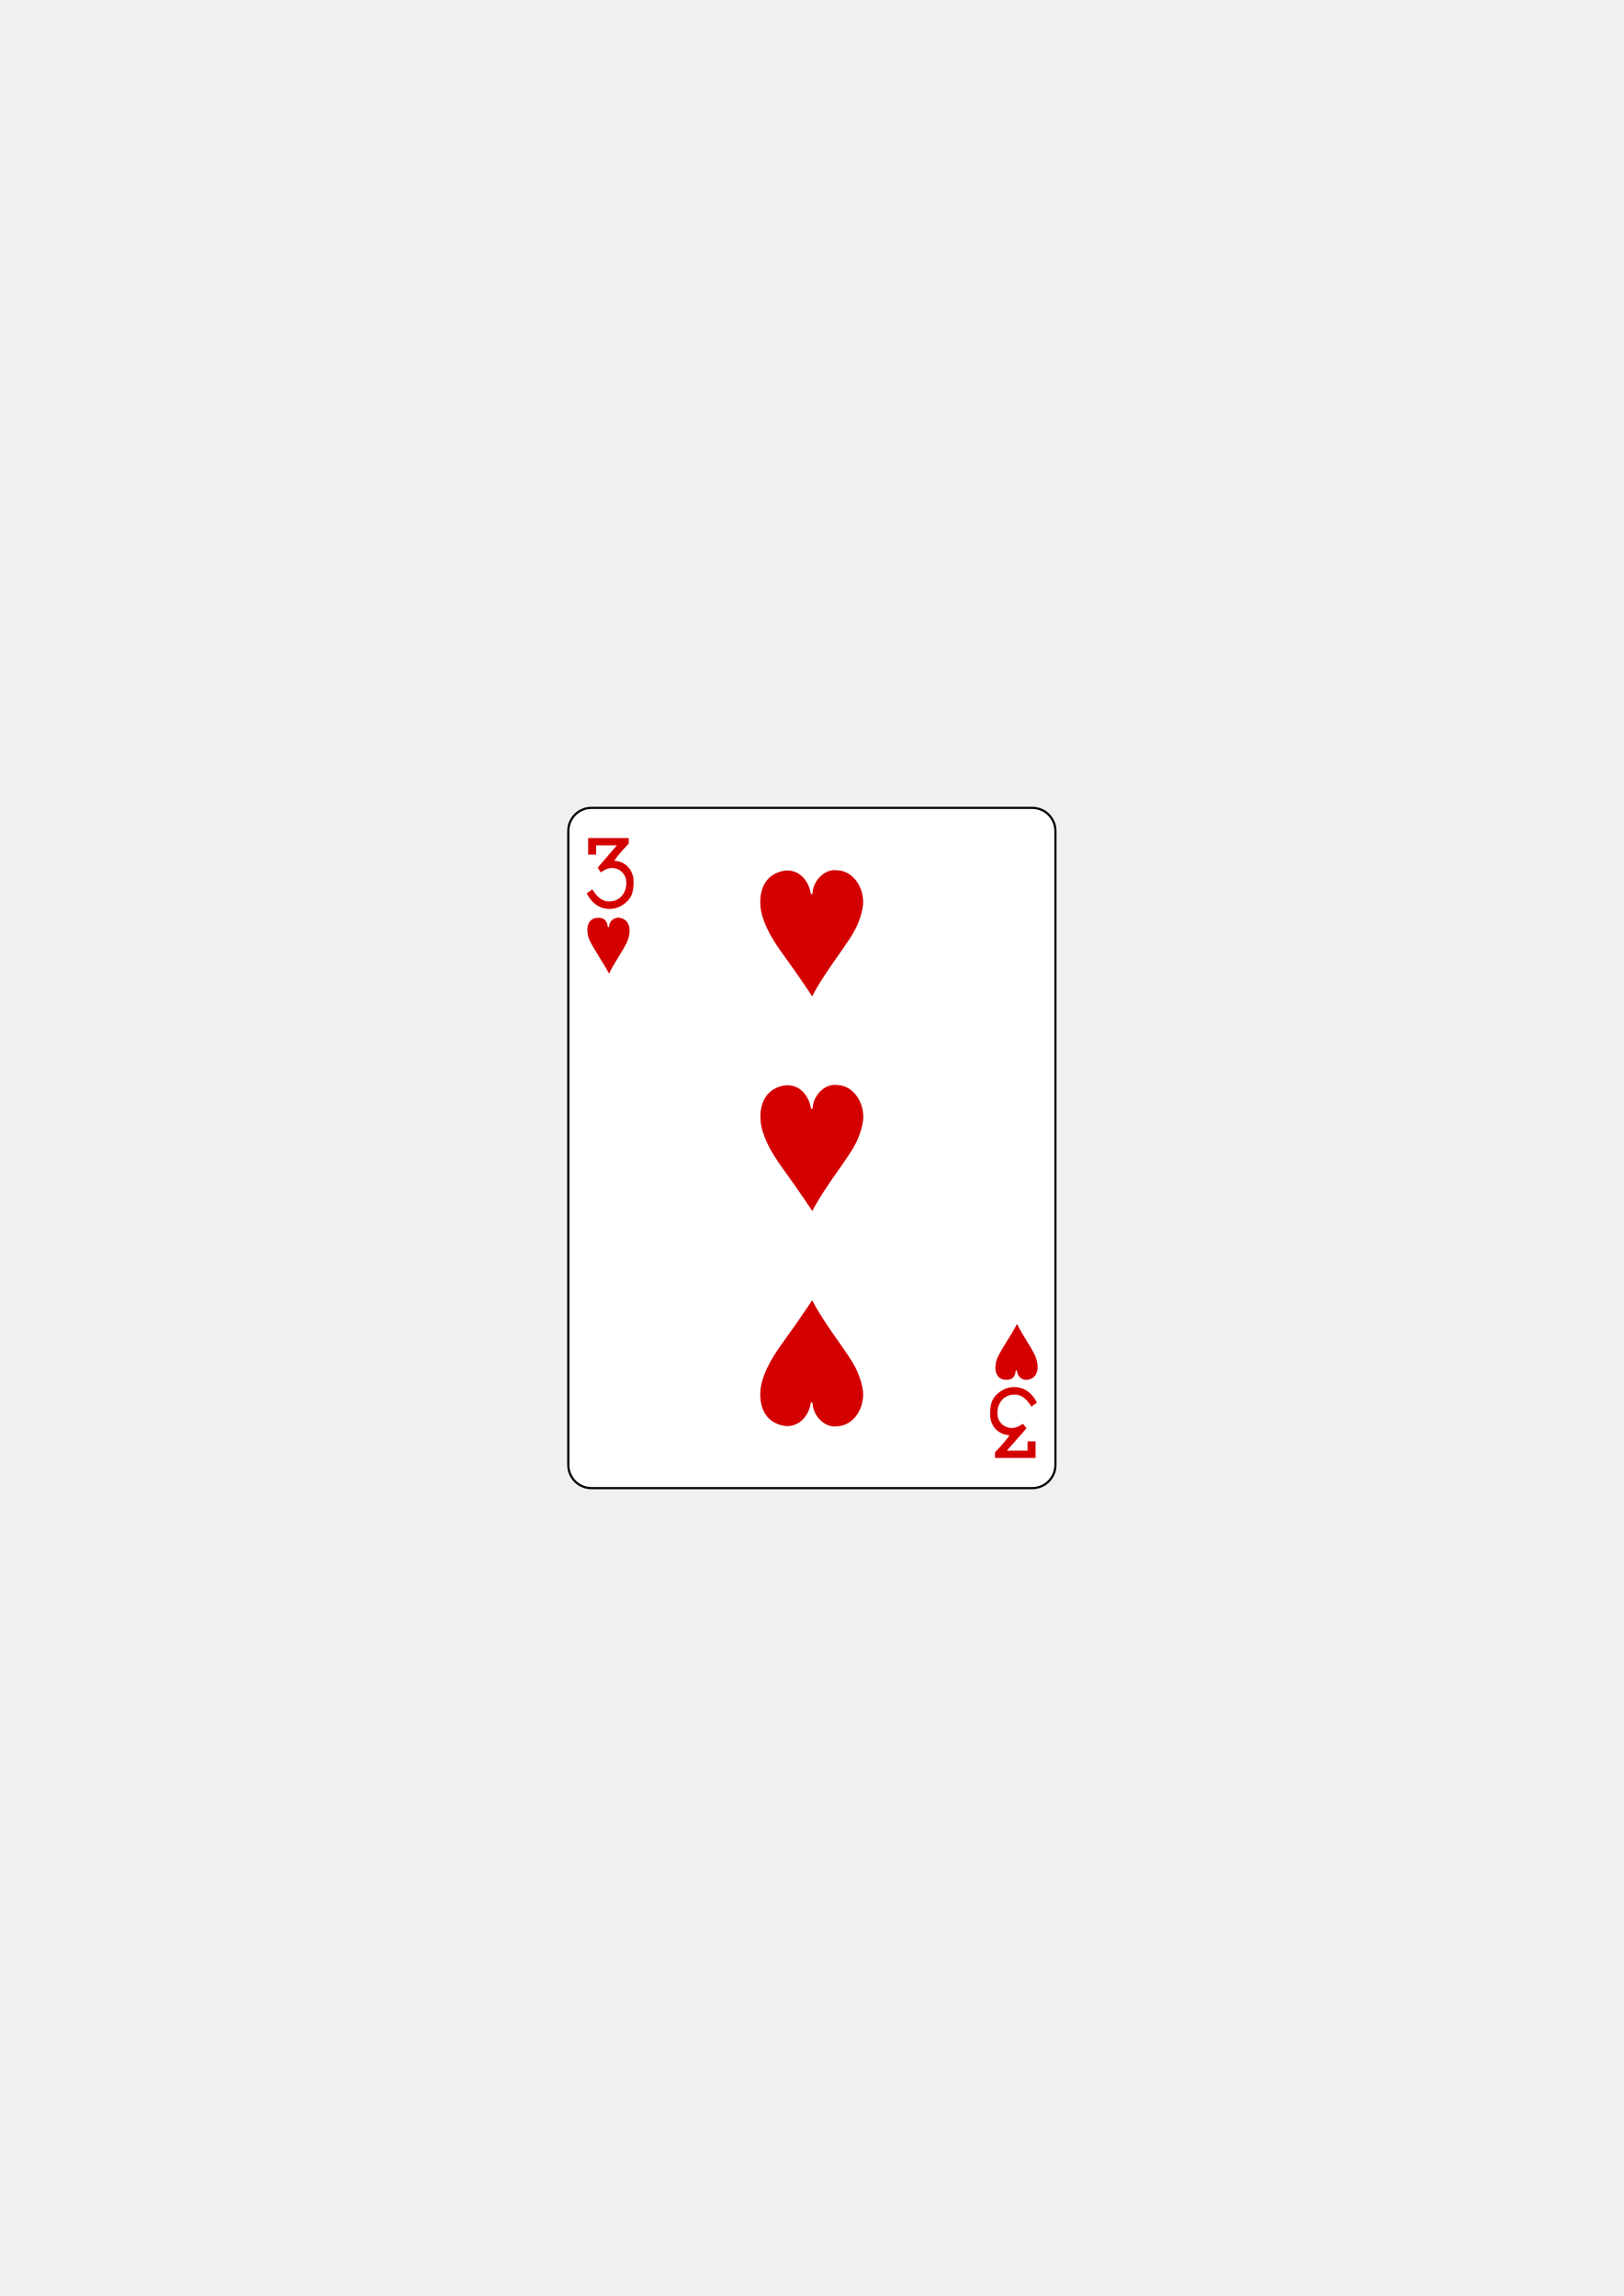
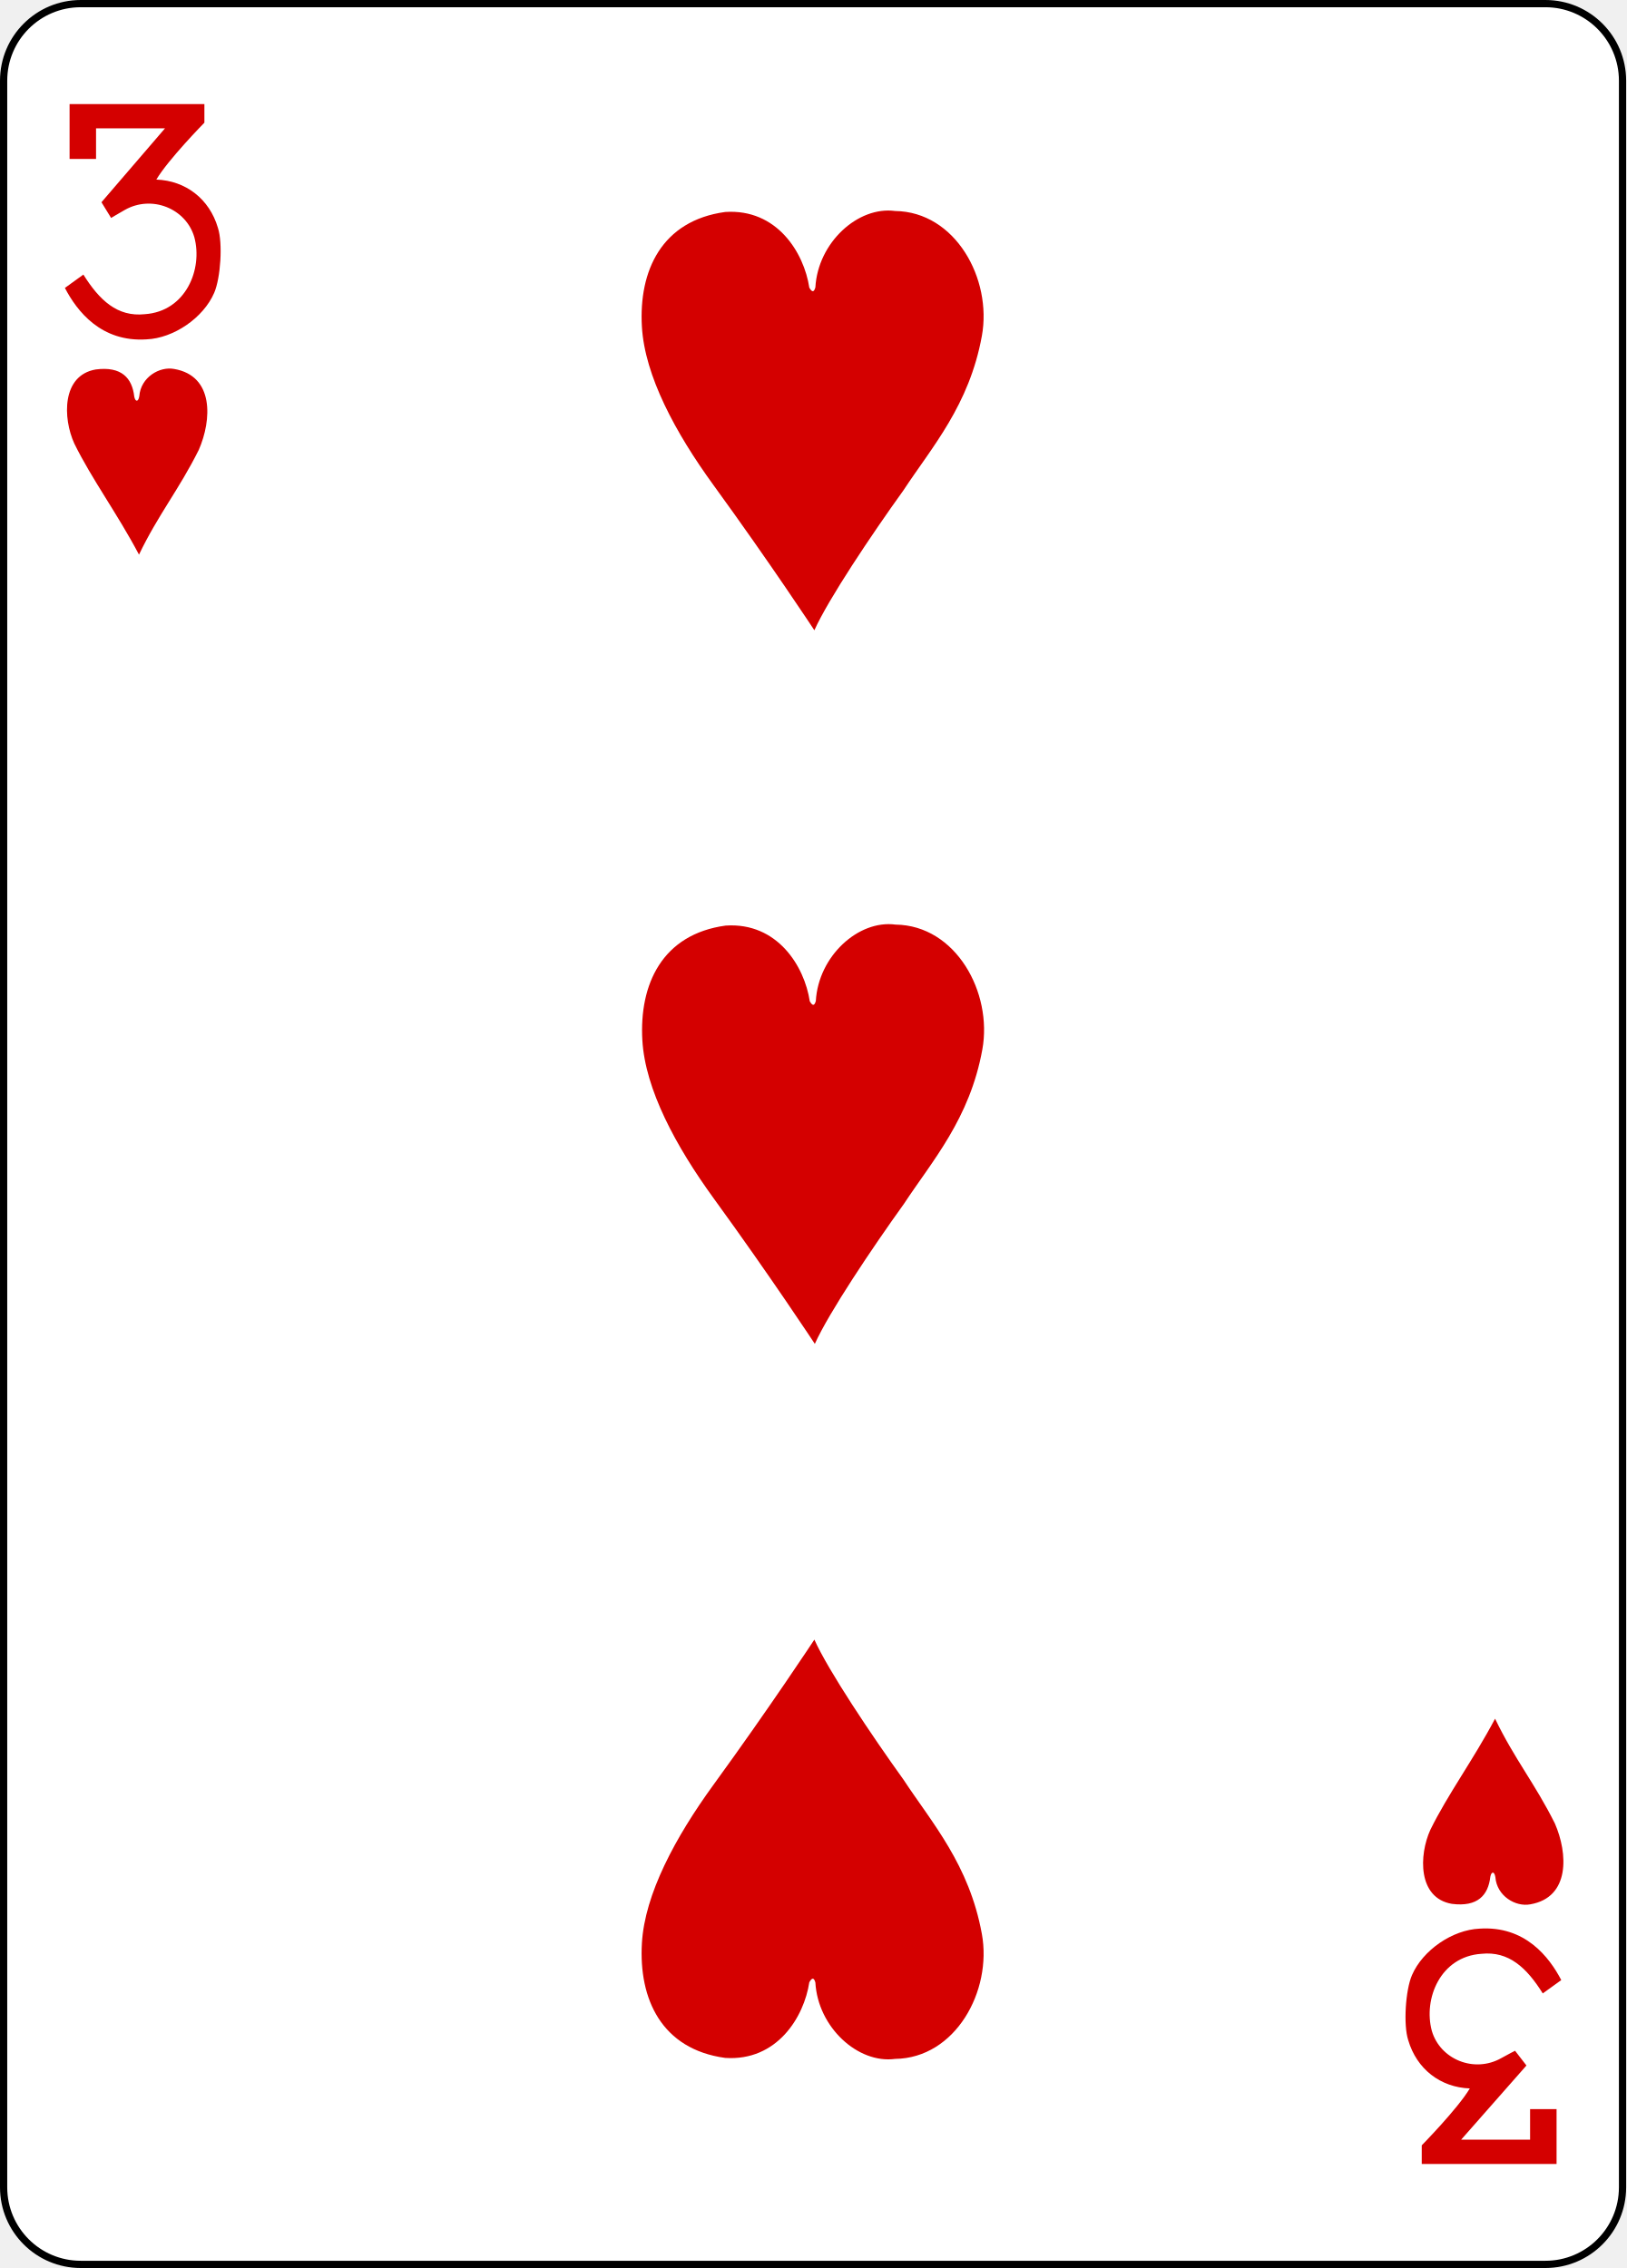
- <svg xmlns="http://www.w3.org/2000/svg" width="744.094" height="1052.362" id="svg4423" version="1.1">
-   <defs id="defs4425" />
+ <svg xmlns="http://www.w3.org/2000/svg" version="1.2" baseProfile="tiny" id="svg4423" x="0px" y="0px" width="224.226px" height="312.807px" viewBox="259.935 369.777 224.226 312.807" overflow="inherit" xml:space="preserve">
  <g id="layer1">
-     <g transform="translate(-1536.849,198.1498)" id="g8912" style="display:inline">
+     <g id="g8912" transform="translate(-1536.849,198.1498)">
      <g id="g8784">
-         <g transform="translate(-4683.875,2918.937)" id="g8890">
-           <rect ry="10.63" rx="10.63" style="fill:#ffffff;fill-opacity:1;stroke:#000000;stroke-width:0.997;stroke-miterlimit:4;stroke-opacity:1;stroke-dasharray:none;display:inline" id="rect6351" width="223.228" height="311.811" x="6481.158" y="-2746.811" />
+         <g id="g8890" transform="translate(-4683.875,2918.937)">
+           <path id="rect6351" fill="#FFFFFF" stroke="#000000" stroke-width="0.997" d="M6491.788-2746.811h201.969      c5.871,0,10.631,4.759,10.631,10.63v290.551c0,5.871-4.76,10.629-10.631,10.629h-201.969c-5.871,0-10.63-4.758-10.63-10.629      v-290.551C6481.158-2742.052,6485.917-2746.811,6491.788-2746.811z" />
          <g id="g8582" transform="matrix(0.3010621,0,0,0.3010621,5635.595,-1948.954)">
-             <path style="fill:#d40000;fill-opacity:1;display:inline" d="m 2836.664,-2519.891 8.461,-6.112 c 7.354,11.738 15.562,19.474 28.118,18.144 18.845,-1.267 26.649,-20.661 22.704,-35.285 -3.809,-13.103 -19.417,-19.495 -31.815,-12.498 -2.924,1.65 -6.305,3.688 -6.305,3.688 l -4.414,-7.194 29.109,-33.863 -31.59,0 0,14.016 -12.122,0 0,-25.128 61.746,0 0,8.529 c 0,0 -16.538,16.837 -22.013,26.066 13.469,0.49 24.323,8.864 28.208,22.116 2.28,6.97 1.255,22.922 -1.716,29.788 -4.961,11.463 -18.548,20.759 -30.962,21.297 -20.828,1.376 -31.893,-12.961 -37.408,-23.562 z" id="path7102" />
-             <path id="path7118" d="m 3522.005,-1744.688 -8.461,6.112 c -7.354,-11.738 -15.562,-19.474 -28.118,-18.144 -18.845,1.267 -26.649,20.661 -22.704,35.285 3.809,13.103 19.417,19.495 31.815,12.498 2.924,-1.65 6.305,-3.375 6.305,-3.375 l 5.226,6.757 -29.922,33.988 31.59,0 0,-14.016 12.122,0 0,25.128 -61.746,0 0,-8.529 c 0,0 16.538,-16.837 22.013,-26.066 -13.469,-0.49 -24.323,-8.864 -28.208,-22.116 -2.28,-6.97 -1.255,-22.922 1.716,-29.788 4.961,-11.463 18.548,-20.759 30.962,-21.297 20.828,-1.376 31.893,12.961 37.408,23.562 z" style="fill:#d40000;fill-opacity:1;display:inline" />
+             <path id="path7102" fill="#D40000" d="       M2836.665-2519.89l8.461-6.114c7.354,11.739,15.563,19.475,28.118,18.145c18.844-1.268,26.649-20.663,22.704-35.285       c-3.81-13.101-19.417-19.495-31.816-12.498c-2.924,1.651-6.304,3.688-6.304,3.688l-4.415-7.195l29.109-33.863h-31.589v14.016       h-12.122v-25.127h61.746v8.528c0,0-16.54,16.837-22.014,26.067c13.47,0.49,24.323,8.865,28.208,22.116       c2.28,6.971,1.255,22.923-1.716,29.787c-4.961,11.463-18.547,20.76-30.963,21.295c-20.828,1.379-31.892-12.958-37.407-23.559       H2836.665z" />
+             <path id="path7118" fill="#D40000" d="       M3522.009-1744.689l-8.466,6.111c-7.35-11.736-15.557-19.475-28.117-18.145c-18.846,1.271-26.644,20.662-22.699,35.285       c3.808,13.105,19.417,19.501,31.814,12.501c2.919-1.648,6.306-3.373,6.306-3.373l5.222,6.753l-29.92,33.988h31.587v-14.013       h12.125v25.126h-61.748v-8.531c0,0,16.537-16.835,22.012-26.06c-13.468-0.493-24.321-8.868-28.207-22.116       c-2.277-6.974-1.252-22.927,1.719-29.79c4.957-11.463,18.548-20.76,30.958-21.298       C3505.427-1769.627,3516.488-1755.29,3522.009-1744.689L3522.009-1744.689z" />
          </g>
        </g>
      </g>
-       <path style="fill:#d40000;fill-opacity:1;display:inline" d="m 1807.025,232.79 c -1.583,-3.472 -1.757,-9.405 2.971,-10.208 3.562,-0.458 5.012,1.198 5.3,3.742 0.142,0.743 0.562,0.788 0.695,-0.058 0.204,-2.609 2.787,-4.133 4.806,-3.75 5.527,0.945 5.204,7.028 3.398,11.156 -2.731,5.479 -5.601,8.938 -8.245,14.452 -3.038,-5.741 -6.507,-10.405 -8.926,-15.333 z" id="path8630" />
-       <path id="path8516" d="m 1896.783,200.863 c 7.144,-0.474 10.868,5.627 11.595,10.436 0.433,0.764 0.671,0.549 0.837,-0.042 0.349,-6.174 5.875,-11.22 10.993,-10.53 8.328,0.108 13.389,9.375 11.966,17.219 -1.738,9.582 -6.9,15.351 -10.808,21.293 -4.421,6.152 -10.373,15.04 -12.29,19.317 0,0 -6.048,-9.205 -13.917,-20.03 -5.262,-7.239 -9.473,-15.082 -9.865,-21.835 -0.448,-7.715 2.719,-14.632 11.489,-15.828 z" style="fill:#d40000;fill-opacity:1;display:inline" />
-       <path id="path8518" d="m 1896.847,299.285 c 7.144,-0.474 10.868,5.627 11.595,10.436 0.433,0.764 0.671,0.549 0.837,-0.042 0.349,-6.174 5.875,-11.22 10.993,-10.53 8.328,0.108 13.389,9.375 11.966,17.219 -1.738,9.582 -6.9,15.351 -10.808,21.293 -4.421,6.152 -10.373,15.04 -12.29,19.317 0,0 -6.048,-9.205 -13.917,-20.03 -5.262,-7.239 -9.473,-15.082 -9.865,-21.835 -0.448,-7.715 2.719,-14.632 11.489,-15.828 z" style="fill:#d40000;fill-opacity:1;display:inline" />
-       <path id="path8652" d="m 1994.012,424.002 c -1.583,3.472 -1.757,9.405 2.971,10.208 3.562,0.458 5.012,-1.198 5.3,-3.742 0.142,-0.743 0.562,-0.788 0.695,0.058 0.204,2.609 2.787,4.133 4.806,3.75 5.527,-0.945 5.204,-7.028 3.398,-11.156 -2.731,-5.479 -5.601,-8.938 -8.245,-14.452 -3.038,5.741 -6.507,10.405 -8.926,15.333 z" style="fill:#d40000;fill-opacity:1;display:inline" />
-       <path id="path8582" d="m 1896.783,455.459 c 7.144,0.474 10.868,-5.627 11.595,-10.436 0.433,-0.764 0.671,-0.549 0.837,0.042 0.349,6.174 5.875,11.22 10.993,10.53 8.328,-0.108 13.389,-9.375 11.966,-17.219 -1.738,-9.582 -6.9,-15.351 -10.808,-21.293 -4.421,-6.152 -10.373,-15.04 -12.29,-19.317 0,0 -6.048,9.205 -13.917,20.03 -5.262,7.239 -9.473,15.082 -9.865,21.835 -0.448,7.715 2.719,14.632 11.489,15.828 z" style="fill:#d40000;fill-opacity:1;display:inline" />
+       <path id="path8630" fill="#D40000" d="M1807.025,232.791    c-1.583-3.473-1.757-9.406,2.971-10.208c3.562-0.459,5.012,1.198,5.3,3.741c0.142,0.743,0.562,0.789,0.695-0.058    c0.205-2.609,2.787-4.133,4.807-3.75c5.526,0.945,5.204,7.028,3.398,11.155c-2.731,5.479-5.601,8.938-8.245,14.452    C1812.913,242.383,1809.443,237.719,1807.025,232.791L1807.025,232.791z" />
+       <path id="path8516" fill="#D40000" d="M1896.784,200.863    c7.144-0.475,10.868,5.627,11.595,10.437c0.434,0.764,0.671,0.549,0.837-0.043c0.349-6.174,5.875-11.22,10.994-10.529    c8.326,0.107,13.389,9.375,11.965,17.219c-1.738,9.581-6.898,15.351-10.807,21.293c-4.422,6.152-10.373,15.039-12.291,19.316    c0,0-6.049-9.204-13.917-20.029c-5.262-7.238-9.474-15.082-9.865-21.836C1884.846,208.975,1888.013,202.059,1896.784,200.863    L1896.784,200.863z" />
+       <path id="path8518" fill="#D40000" d="M1896.847,299.285    c7.144-0.475,10.868,5.627,11.595,10.437c0.434,0.764,0.671,0.549,0.837-0.043c0.35-6.174,5.875-11.22,10.993-10.529    c8.328,0.107,13.389,9.375,11.967,17.219c-1.738,9.581-6.9,15.351-10.809,21.292c-4.42,6.152-10.373,15.039-12.29,19.316    c0,0-6.049-9.203-13.917-20.029c-5.263-7.238-9.474-15.082-9.865-21.835C1884.91,307.397,1888.077,300.48,1896.847,299.285    L1896.847,299.285z" />
+       <path id="path8652" fill="#D40000" d="M1994.012,424.002    c-1.582,3.473-1.756,9.406,2.971,10.209c3.562,0.457,5.012-1.199,5.301-3.742c0.143-0.744,0.561-0.789,0.695,0.059    c0.203,2.609,2.787,4.131,4.805,3.75c5.527-0.947,5.205-7.029,3.4-11.156c-2.732-5.48-5.602-8.938-8.246-14.451    C1999.9,414.41,1996.43,419.074,1994.012,424.002L1994.012,424.002z" />
+       <path id="path8582" fill="#D40000" d="M1896.784,455.459    c7.144,0.475,10.868-5.627,11.595-10.436c0.434-0.766,0.671-0.549,0.837,0.041c0.349,6.174,5.875,11.221,10.994,10.531    c8.326-0.109,13.389-9.377,11.965-17.219c-1.738-9.582-6.898-15.352-10.807-21.293c-4.422-6.152-10.373-15.041-12.291-19.318    c0,0-6.049,9.205-13.917,20.029c-5.262,7.24-9.474,15.084-9.865,21.836C1884.846,447.348,1888.013,454.264,1896.784,455.459    L1896.784,455.459z" />
    </g>
  </g>
</svg>
